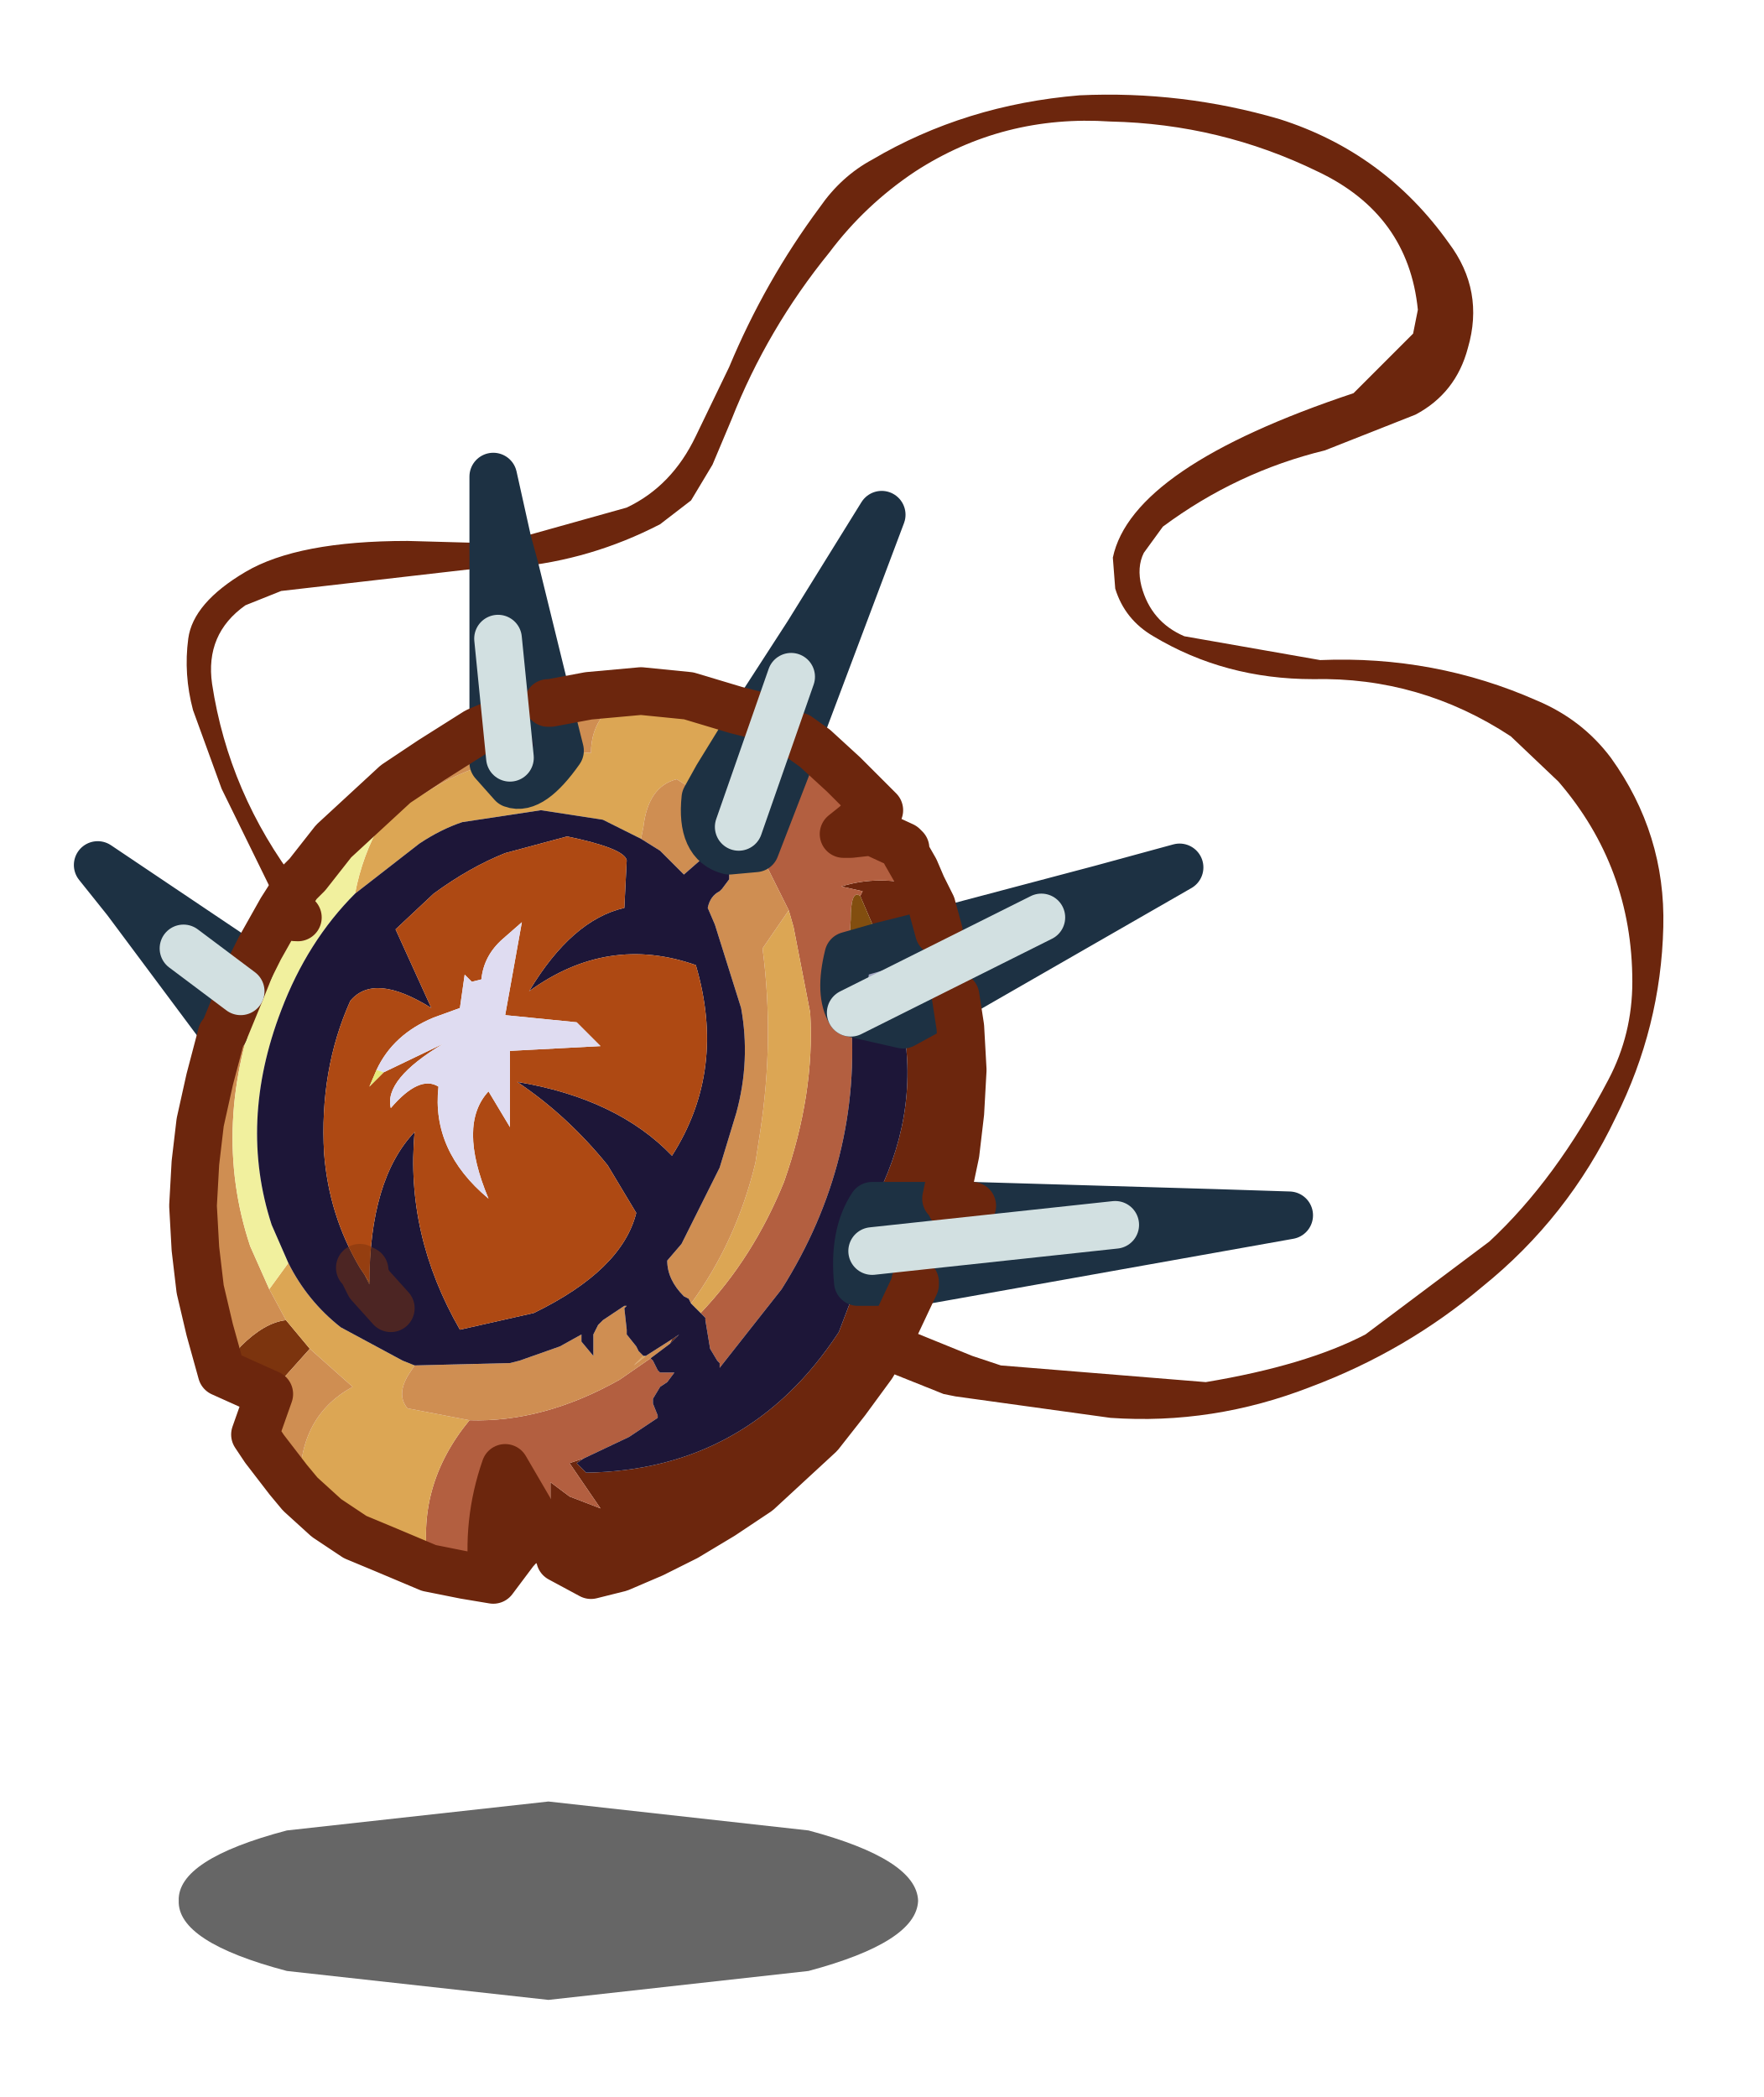
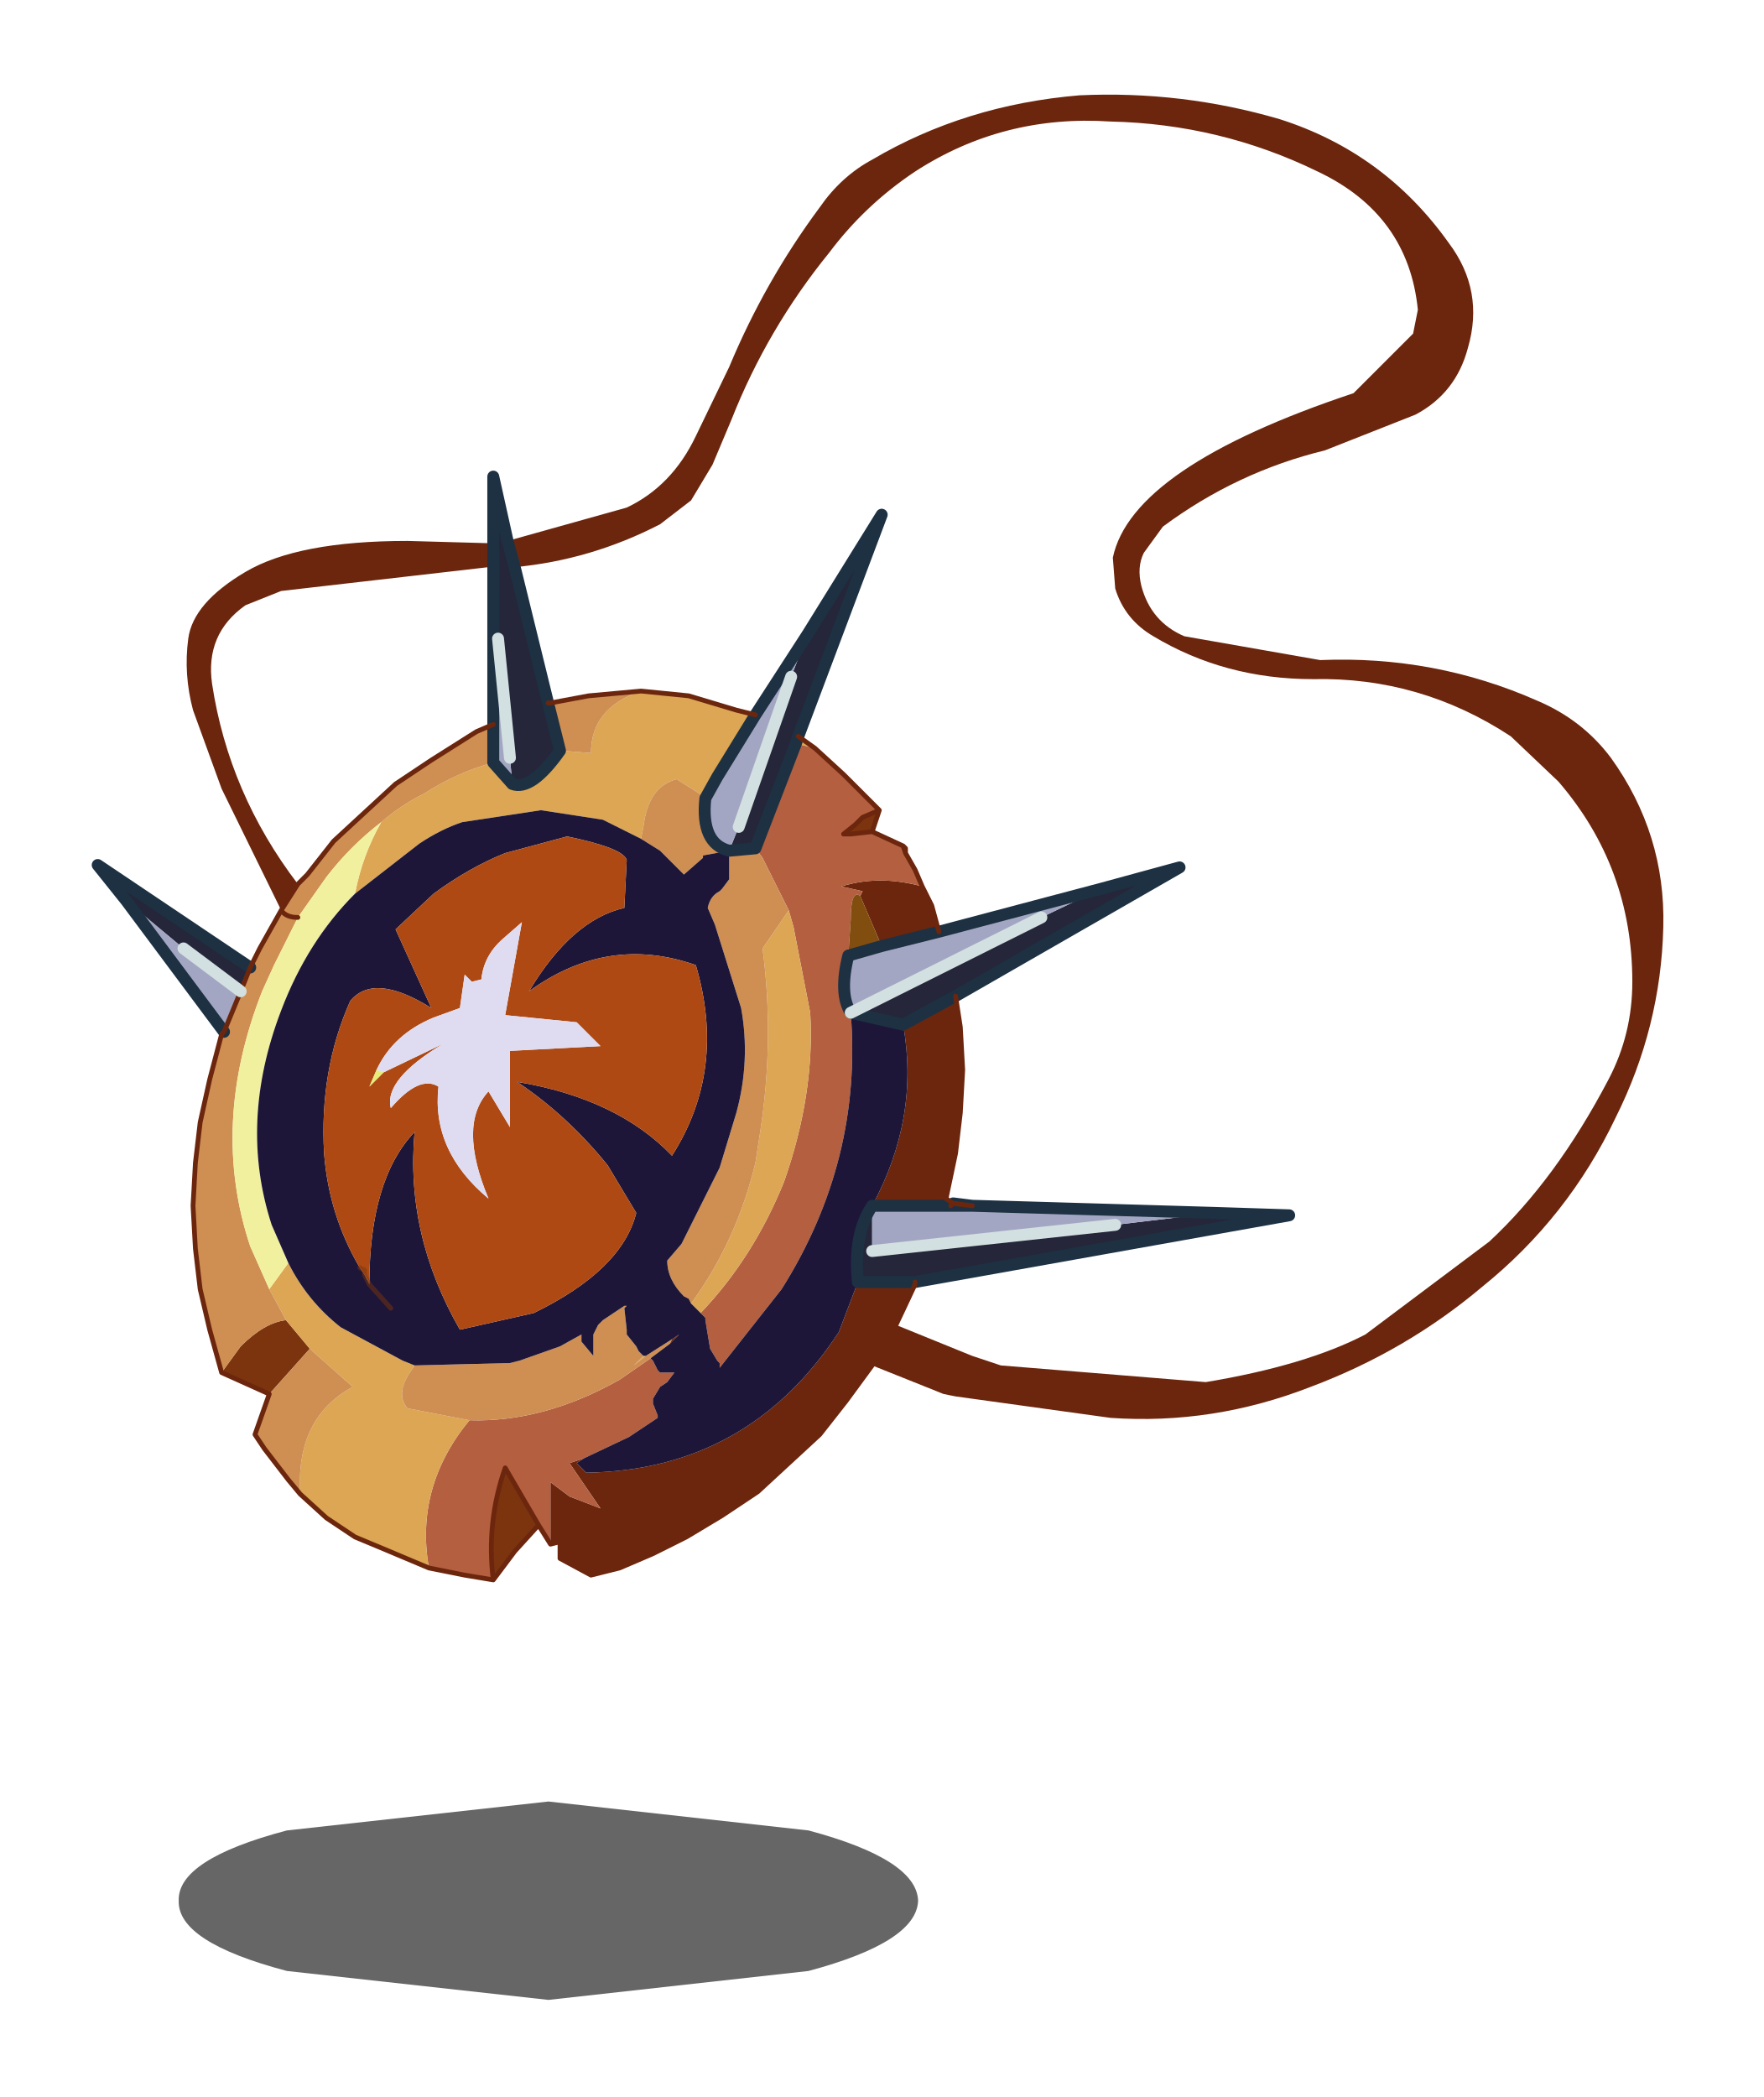
<svg xmlns="http://www.w3.org/2000/svg" xmlns:xlink="http://www.w3.org/1999/xlink" width="37.0" height="44.0" viewBox="4.0 5.9 37.0 44.0">
  <g transform="matrix(1, 0, 0, 1, 0, 0)">
    <use xlink:href="#object-0" width="32.95" height="31.2" transform="matrix(1, 0, 0, 1, 5.95, 7.9)" />
    <use xlink:href="#object-1" width="25.3" height="4.8" transform="matrix(0.6132, 0, 0, 0.8672, 7.75, 43.7)" />
  </g>
  <defs>
    <g transform="matrix(1, 0, 0, 1, -5.95, -7.9)" id="object-0">
      <path fill-rule="evenodd" fill="#6c260d" stroke="none" d="M14.65 17.25L17.15 16.55Q18.1 16.1 18.6 15.05L19.3 13.6Q20.05 11.8 21.2 10.25Q21.65 9.6 22.3 9.25Q24.25 8.1 26.65 7.9Q28.8 7.8 30.85 8.4Q33.05 9.1 34.4 11Q35.15 12 34.8 13.2Q34.55 14.15 33.7 14.6L31.8 15.35Q29.95 15.8 28.4 16.95L28 17.5Q27.85 17.8 27.95 18.2Q28.15 18.95 28.85 19.25L31.7 19.75Q34.1 19.65 36.25 20.6Q37.2 21 37.8 21.8Q38.95 23.4 38.9 25.35Q38.85 27.45 37.9 29.35Q36.9 31.45 35.1 32.9Q33.5 34.25 31.5 35Q29.45 35.8 27.3 35.65L24.05 35.2L23.8 35.15L22.3 34.55L22.8 33.7L24.4 34.35L25 34.55L29.3 34.9Q31.4 34.55 32.65 33.9L35.25 31.95Q36.65 30.65 37.75 28.55Q38.25 27.6 38.25 26.5Q38.25 24.1 36.7 22.3L35.7 21.35Q33.8 20.1 31.55 20.15Q29.7 20.15 28.2 19.25Q27.6 18.9 27.4 18.25L27.35 17.6Q27.75 15.7 32.4 14.15L33.65 12.9L33.75 12.4Q33.55 10.4 31.65 9.5Q29.6 8.5 27.3 8.45Q25.05 8.3 23.2 9.5Q22.15 10.2 21.4 11.2Q20.1 12.8 19.35 14.7L18.95 15.65L18.5 16.4L17.85 16.9Q16.4 17.65 14.8 17.8L14.65 17.25M22.8 33.7L22.3 34.55L21.75 35.3L21.2 36L20.55 36.6L19.9 37.2L19.15 37.7L18.4 38.15L17.7 38.5L17 38.8L16.4 38.95L15.75 38.6L15.75 38.25L15.55 38.3L15.55 37L15.95 37.3L16.6 37.55L15.95 36.6L16.25 36.5L16.1 36.6L16.3 36.8Q19.7 36.75 21.6 33.85L22 32.8L23.2 32.8L23.2 32.85L22.8 33.7M9.9 25L8.65 22.45L8.05 20.8Q7.85 20.05 7.95 19.3Q8.05 18.55 9.15 17.9Q10.25 17.25 12.55 17.25L14.35 17.3L14.35 17.8L14.25 17.8L9.9 18.3L9.15 18.6Q8.3 19.2 8.45 20.25Q8.8 22.55 10.25 24.45L9.9 25M23.35 24.5L23.55 24.9L23.7 25.45L22.5 25.75L22.05 24.7L22.1 24.6L21.65 24.5Q22.45 24.25 23.35 24.5M24.05 26.8L24.15 27.45L24.2 28.35L24.15 29.25L24.05 30.1L23.85 31.05L24 31.15L23.95 31.2L22.3 31.2Q23.3 29.35 22.95 27.4L24.05 26.8M18.1 34L18.25 33.9L18.05 34.1L18.1 34M15.75 38.6L15.9 38.5L16 38.25L15.75 38.25L16 38.25L15.9 38.5L15.75 38.6" />
      <path fill-rule="evenodd" fill="#25263a" stroke="none" d="M14.65 17.25L14.8 17.8L15.5 20.65L15.75 21.65Q15.15 22.5 14.75 22.35L14.7 21.8L14.45 19.3L14.35 18.25L14.35 17.8L14.35 17.3L14.35 15.9L14.65 17.25M6.65 24.8L6.05 24.05L9.25 26.2L9.05 26.7L7.85 25.8L6.65 24.8M20.75 21.35L20.7 21.5L19.85 23.7L19.3 23.75L19.5 23.25L20.6 20.1L20.95 19.2L22.5 16.7L20.75 21.35M27.1 24.55L28.75 24.1L24.05 26.8L22.95 27.4L21.85 27.15L25.85 25.15L27.1 24.55M29.5 31.35L31.05 31.4L23.2 32.8L22 32.8Q21.9 31.8 22.3 31.2L22.3 32.15L27.4 31.6L29.5 31.35" />
      <path fill-rule="evenodd" fill="#b35f40" stroke="none" d="M15.55 38.3L15.3 37.9L14.6 36.7Q14.2 37.85 14.35 39.05L13.75 38.95L13 38.8Q12.7 37.1 13.85 35.7Q15.4 35.75 17 34.85L17.65 34.4L17.7 34.45L17.8 34.65L17.85 34.7L18.15 34.7L18 34.9L17.85 35L17.7 35.25L17.7 35.35L17.8 35.6L17.8 35.65L17.2 36.05L16.25 36.5L15.95 36.6L16.6 37.55L15.95 37.3L15.55 37L15.55 38.3M20.7 21.5L21.1 21.6L21.7 22.15L22.45 22.9L22.1 23.05L21.95 23.2L21.7 23.4L21.85 23.4L22.3 23.35L22.95 23.65L23 23.8L23.2 24.15L23.35 24.5Q22.45 24.25 21.65 24.5L22.1 24.6L22.05 24.7Q21.85 24.55 21.85 25.2L21.8 25.95Q21.6 26.75 21.85 27.15Q22.1 30.25 20.4 32.95L19.1 34.6L19.1 34.5L19.05 34.45L18.9 34.2L18.8 33.6L18.8 33.55L18.7 33.45Q19.8 32.3 20.45 30.7Q21.1 28.85 21 27.15L20.65 25.35L20.55 25L20 23.9L19.85 23.7L20.7 21.5M19.05 22.2L18.8 22.65L18.75 22.6L19.05 22.2" />
      <path fill-rule="evenodd" fill="#7c340e" stroke="none" d="M15.3 37.9L14.8 38.45L14.35 39.05Q14.2 37.85 14.6 36.7L15.3 37.9M9.65 35.15L8.65 34.7L9.05 34.15Q9.55 33.65 10 33.6L10.5 34.2L9.65 35.15M22.45 22.9L22.3 23.35L21.85 23.4L21.7 23.4L21.95 23.2L22.1 23.05L22.45 22.9" />
      <path fill-rule="evenodd" fill="#dca654" stroke="none" d="M13 38.8L12.05 38.4L11.45 38.15L10.85 37.75L10.3 37.25Q10.2 35.65 11.4 35L10.5 34.2L10 33.6L9.65 32.95L10.05 32.4Q10.45 33.2 11.15 33.75L12.45 34.45L12.7 34.55L12.6 34.7Q12.3 35.15 12.55 35.45L13.85 35.7Q12.7 37.1 13 38.8M20.75 21.35L21.1 21.6L20.7 21.5L20.75 21.35M19.85 20.9L19.05 22.2L18.75 22.6L18.2 22.25Q17.6 22.4 17.5 23.25L17.45 23.5L16.65 23.1L15.35 22.9L13.7 23.15Q13.25 23.3 12.8 23.6L11.45 24.65Q11.6 23.85 12 23.15Q12.4 22.8 12.9 22.55Q13.6 22.1 14.35 21.9L14.75 22.35Q15.15 22.5 15.75 21.65L16.4 21.7Q16.4 20.75 17.45 20.4L18.45 20.5L19.45 20.8L19.85 20.9M18.5 33.25Q19.45 31.95 19.85 30.3L19.95 29.65Q20.25 27.7 20 25.8L20.55 25L20.65 25.35L21 27.15Q21.1 28.85 20.45 30.7Q19.8 32.3 18.7 33.45L18.5 33.25M17.5 34.35L17.55 34.35L17.3 34.55L17.5 34.35" />
      <path fill-rule="evenodd" fill="#cf8e52" stroke="none" d="M10.3 37.25L10.05 36.95L9.55 36.3L9.35 36L9.65 35.15L10.5 34.2L11.4 35Q10.2 35.65 10.3 37.25M8.65 34.7L8.4 33.8L8.2 32.95L8.1 32.1L8.05 31.2L8.1 30.3L8.2 29.45L8.4 28.55L8.65 27.6L8.7 27.55L9.05 26.7L9.25 26.2L9.45 25.8L9.9 25L10.25 24.45L10.45 24.25L11 23.55L11.65 22.95L12.3 22.35L13.05 21.85L14 21.25L14.35 21.1L14.35 21.9Q13.6 22.1 12.9 22.55Q12.4 22.8 12 23.15Q11.35 23.65 10.85 24.3L10.25 25.15Q10 25.15 9.9 25Q10 25.15 10.25 25.15L9.75 26.15L9.5 26.7Q8.4 29.5 9.25 32.05L9.65 32.95L10 33.6Q9.55 33.65 9.05 34.15L8.65 34.7M18.8 22.65Q18.7 23.6 19.3 23.75L18.75 23.85L18.75 23.9L18.35 24.25L17.85 23.75L17.45 23.5L17.5 23.25Q17.6 22.4 18.2 22.25L18.75 22.6L18.8 22.65M15.75 21.65L15.5 20.65L15.55 20.65L16.35 20.5L17.45 20.4Q16.4 20.75 16.4 21.7L15.75 21.65M19.3 23.75L19.85 23.7L20 23.9L20.55 25L20 25.8Q20.25 27.7 19.95 29.65L19.85 30.3Q19.45 31.95 18.5 33.25L18.45 33.15L18.35 33.1Q18 32.75 18 32.35L18.3 32L19.1 30.4L19.45 29.25Q19.75 28.15 19.55 27.05L19 25.3L18.85 24.95Q18.9 24.7 19.1 24.6L19.15 24.55L19.3 24.35L19.3 24.3L19.3 24.15L19.3 23.75M13.85 35.7L12.55 35.45Q12.3 35.15 12.6 34.7L12.7 34.55L14.7 34.5L14.9 34.45L15.75 34.15L16.2 33.9L16.2 34.05L16.45 34.35L16.45 33.95L16.45 33.9L16.55 33.7L16.65 33.6L17.1 33.3L17.15 33.3L17.1 33.35L17.15 33.8L17.15 33.9L17.35 34.15L17.4 34.25L17.5 34.35L17.3 34.55L17.55 34.35L18.1 34L18.05 34.1L17.65 34.4L17 34.85Q15.4 35.75 13.85 35.7" />
      <path fill-rule="evenodd" fill="#a3a6c2" stroke="none" d="M8.7 27.55L6.65 24.8L7.85 25.8L9.05 26.7L8.7 27.55M23.7 25.45L27.1 24.55L25.85 25.15L21.85 27.15Q21.6 26.75 21.8 25.95L22.5 25.75L23.7 25.45M24.4 31.2L29.5 31.35L27.4 31.6L22.3 32.15L22.3 31.2L23.95 31.2L24.4 31.2M20.95 19.2L20.6 20.1L19.5 23.25L19.3 23.75Q18.7 23.6 18.8 22.65L19.05 22.2L19.85 20.9L20.95 19.2M14.35 21.9L14.35 21.1L14.35 18.25L14.45 19.3L14.7 21.8L14.75 22.35L14.35 21.9" />
      <path fill-rule="evenodd" fill="#824e0f" stroke="none" d="M22.05 24.7L22.5 25.75L21.8 25.95L21.85 25.2Q21.85 24.55 22.05 24.7M11.75 32.85L11.7 32.75L11.65 32.65L11.75 32.8L11.75 32.85" />
      <path fill-rule="evenodd" fill="#f1f09e" stroke="none" d="M10.25 25.15L10.85 24.3Q11.35 23.65 12 23.15Q11.6 23.85 11.45 24.65Q10.45 25.65 9.9 27.1Q9 29.45 9.7 31.6L10.05 32.4L9.65 32.95L9.25 32.05Q8.4 29.5 9.5 26.7L9.75 26.15L10.25 25.15" />
      <path fill-rule="evenodd" fill="#1d1638" stroke="none" d="M11.45 24.65L12.8 23.6Q13.25 23.3 13.7 23.15L15.35 22.9L16.65 23.1L17.45 23.5L17.85 23.75L18.35 24.25L18.75 23.9L18.75 23.85L19.3 23.75L19.3 24.15L19.3 24.3L19.3 24.35L19.15 24.55L19.1 24.6Q18.9 24.7 18.85 24.95L19 25.3L19.55 27.05Q19.75 28.15 19.45 29.25L19.1 30.4L18.3 32L18 32.35Q18 32.75 18.35 33.1L18.45 33.15L18.5 33.25L18.7 33.45L18.8 33.55L18.8 33.6L18.9 34.2L19.05 34.45L19.1 34.5L19.1 34.6L20.4 32.95Q22.1 30.25 21.85 27.15L22.95 27.4Q23.3 29.35 22.3 31.2Q21.9 31.8 22 32.8L21.6 33.85Q19.7 36.75 16.3 36.8L16.1 36.6L16.25 36.5L17.2 36.05L17.8 35.65L17.8 35.6L17.7 35.35L17.7 35.25L17.85 35L18 34.9L18.15 34.7L17.85 34.7L17.8 34.65L17.7 34.45L17.65 34.4L18.05 34.1L18.25 33.9L18.1 34L17.55 34.35L17.5 34.35L17.4 34.25L17.35 34.15L17.15 33.9L17.15 33.8L17.1 33.35L17.15 33.3L17.1 33.3L16.65 33.6L16.55 33.7L16.45 33.9L16.45 33.95L16.45 34.35L16.2 34.05L16.2 33.9L15.75 34.15L14.9 34.45L14.7 34.5L12.7 34.55L12.45 34.45L11.15 33.75Q10.45 33.2 10.05 32.4L9.7 31.6Q9 29.45 9.9 27.1Q10.45 25.65 11.45 24.65M11.75 32.85Q11.75 30.65 12.7 29.65Q12.5 31.8 13.65 33.8L15.2 33.45Q17.05 32.55 17.35 31.35L16.75 30.35Q15.9 29.3 14.85 28.6Q16.95 28.95 18.1 30.15Q19.25 28.35 18.6 26.15Q16.75 25.5 15.1 26.7Q16 25.2 17.1 24.95L17.15 23.95Q17.1 23.7 15.9 23.45L14.6 23.8Q13.85 24.1 13.1 24.65L12.3 25.4L13.05 27.05Q11.85 26.3 11.35 26.9Q10.7 28.35 10.8 30.1Q10.9 31.4 11.55 32.5L11.65 32.65L11.7 32.75L11.75 32.85L12.2 33.35L11.75 32.85" />
      <path fill-rule="evenodd" fill="#ae4913" stroke="none" d="M11.65 32.65L11.55 32.5Q10.9 31.4 10.8 30.1Q10.7 28.35 11.35 26.9Q11.85 26.3 13.05 27.05L12.3 25.4L13.1 24.65Q13.85 24.1 14.6 23.8L15.9 23.45Q17.1 23.7 17.15 23.95L17.1 24.95Q16 25.2 15.1 26.7Q16.75 25.5 18.6 26.15Q19.25 28.35 18.1 30.15Q16.95 28.95 14.85 28.6Q15.9 29.3 16.75 30.35L17.35 31.35Q17.05 32.55 15.2 33.45L13.65 33.8Q12.5 31.8 12.7 29.65Q11.75 30.65 11.75 32.85L11.75 32.8L11.65 32.65L11.65 32.55L11.55 32.5L11.65 32.55L11.65 32.65M12.05 28.4L13.3 27.8Q12.05 28.55 12.2 29.15Q12.8 28.45 13.2 28.7Q13.05 30.05 14.25 31.05Q13.6 29.5 14.25 28.8L14.7 29.55L14.7 27.95L16.6 27.85L16.1 27.35L14.6 27.2L14.95 25.25L14.55 25.6Q14.15 25.95 14.1 26.45L13.9 26.5L13.75 26.35L13.65 27.05L13.1 27.25Q12.25 27.6 11.9 28.35L11.75 28.7L12.05 28.4" />
      <path fill-rule="evenodd" fill="#dfdcf1" stroke="none" d="M11.9 28.35Q12.25 27.6 13.1 27.25L13.65 27.05L13.75 26.35L13.9 26.5L14.1 26.45Q14.15 25.95 14.55 25.6L14.95 25.25L14.6 27.2L16.1 27.35L16.6 27.85L14.7 27.95L14.7 29.55L14.25 28.8Q13.6 29.5 14.25 31.05Q13.05 30.05 13.2 28.7Q12.8 28.45 12.2 29.15Q12.05 28.55 13.3 27.8L12.05 28.4L11.9 28.35" />
      <path fill-rule="evenodd" fill="#e6eb7a" stroke="none" d="M12.05 28.4L11.75 28.7L11.9 28.35L12.05 28.4" />
-       <path fill="none" stroke="#1d3143" vector-effect="non-scaling-stroke" stroke-width="1" stroke-linecap="round" stroke-linejoin="round" d="M14.65 17.25L14.8 17.8L15.5 20.65L15.75 21.65Q15.15 22.5 14.75 22.35L14.35 21.9L14.35 21.1L14.35 18.25L14.35 17.8L14.35 17.3L14.35 15.9L14.65 17.25M8.7 27.55L6.65 24.8L6.05 24.05L9.25 26.2M20.75 21.35L20.7 21.5L19.85 23.7L19.3 23.75Q18.7 23.6 18.8 22.65L19.05 22.2L19.85 20.9L20.95 19.2L22.5 16.7L20.75 21.35M23.7 25.45L27.1 24.55L28.75 24.1L24.05 26.8L22.95 27.4L21.85 27.15Q21.6 26.75 21.8 25.95L22.5 25.75L23.7 25.45M24 31.15L24.4 31.2L29.5 31.35L31.05 31.4L23.2 32.8L22 32.8Q21.9 31.8 22.3 31.2L23.95 31.2L24.4 31.2" />
-       <path fill="none" stroke="#6c260d" vector-effect="non-scaling-stroke" stroke-width="1" stroke-linecap="round" stroke-linejoin="round" d="M22.8 33.7L22.3 34.55L21.75 35.3L21.2 36L20.55 36.6L19.9 37.2L19.15 37.7L18.4 38.15L17.7 38.5L17 38.8L16.4 38.95L15.75 38.6L15.75 38.25L15.55 38.3L15.3 37.9L14.8 38.45L14.35 39.05L13.75 38.95L13 38.8L12.05 38.4L11.45 38.15L10.85 37.75L10.3 37.25L10.05 36.95L9.55 36.3L9.35 36L9.65 35.15L8.65 34.7L8.4 33.8L8.2 32.95L8.1 32.1L8.05 31.2L8.1 30.3L8.2 29.45L8.4 28.55L8.65 27.6L8.7 27.55L9.05 26.7L9.25 26.2L9.45 25.8L9.9 25L10.25 24.45L10.45 24.25L11 23.55L11.65 22.95L12.3 22.35L13.05 21.85L14 21.25L14.35 21.1M21.1 21.6L20.75 21.35M21.1 21.6L21.7 22.15L22.45 22.9L22.3 23.35L22.95 23.65L23 23.7L23 23.8L23.2 24.15L23.35 24.5L23.55 24.9L23.7 25.45M24.05 26.8L24.15 27.45L24.2 28.35L24.15 29.25L24.05 30.1L23.85 31.05L24 31.15L24.4 31.2M23.2 32.8L23.2 32.85L22.8 33.7M22.3 23.35L21.85 23.4L21.7 23.4L21.95 23.2L22.1 23.05L22.45 22.9M22.95 23.65L23 23.8M9.9 25Q10 25.15 10.25 25.15M19.85 20.9L19.45 20.8L18.45 20.5L17.45 20.4L16.35 20.5L15.55 20.65L15.5 20.65M15.75 38.25L16 38.25L15.9 38.5L15.75 38.6M14.35 39.05Q14.2 37.85 14.6 36.7L15.3 37.9M24 31.15L23.95 31.2" />
-       <path fill="none" stroke="#d2e0e1" vector-effect="non-scaling-stroke" stroke-width="1" stroke-linecap="round" stroke-linejoin="round" d="M19.5 23.25L20.6 20.1M14.45 19.3L14.7 21.8M9.05 26.7L7.85 25.8M22.3 32.15L27.4 31.6M21.85 27.15L25.85 25.15" />
-       <path fill="none" stroke="#7c340e" stroke-opacity="0.502" vector-effect="non-scaling-stroke" stroke-width="1" stroke-linecap="round" stroke-linejoin="round" d="M11.75 32.85L12.2 33.35M11.65 32.65L11.7 32.75L11.75 32.85M11.65 32.65L11.65 32.55L11.55 32.5" />
+       <path fill="none" stroke="#1d3143" vector-effect="non-scaling-stroke" stroke-width="0.25" stroke-linecap="round" stroke-linejoin="round" d="M14.65 17.25L14.8 17.8L15.5 20.65L15.75 21.65Q15.15 22.5 14.75 22.35L14.35 21.9L14.35 21.1L14.35 18.25L14.35 17.8L14.35 17.3L14.35 15.9L14.65 17.25M8.7 27.55L6.65 24.8L6.05 24.05L9.25 26.2M20.75 21.35L20.7 21.5L19.85 23.7L19.3 23.75Q18.7 23.6 18.8 22.65L19.05 22.2L19.85 20.9L20.95 19.2L22.5 16.7L20.75 21.35M23.7 25.45L27.1 24.55L28.75 24.1L24.05 26.8L22.95 27.4L21.85 27.15Q21.6 26.75 21.8 25.95L22.5 25.75L23.7 25.45M24 31.15L24.4 31.2L29.5 31.35L31.05 31.4L23.2 32.8L22 32.8Q21.9 31.8 22.3 31.2L23.95 31.2L24.4 31.2" />
+       <path fill="none" stroke="#6c260d" vector-effect="non-scaling-stroke" stroke-width="0.1" stroke-linecap="round" stroke-linejoin="round" d="M22.8 33.7L22.3 34.55L21.75 35.3L21.2 36L20.55 36.6L19.9 37.2L19.15 37.7L18.4 38.15L17.7 38.5L17 38.8L16.4 38.95L15.75 38.6L15.75 38.25L15.55 38.3L15.3 37.9L14.8 38.45L14.35 39.05L13.75 38.95L13 38.8L12.05 38.4L11.45 38.15L10.85 37.75L10.3 37.25L10.05 36.95L9.55 36.3L9.35 36L9.65 35.15L8.65 34.7L8.4 33.8L8.2 32.95L8.1 32.1L8.05 31.2L8.1 30.3L8.2 29.45L8.4 28.55L8.65 27.6L8.7 27.55L9.05 26.7L9.25 26.2L9.45 25.8L9.9 25L10.25 24.45L10.45 24.25L11 23.55L11.65 22.95L12.3 22.35L13.05 21.85L14 21.25L14.35 21.1M21.1 21.6L20.75 21.35M21.1 21.6L21.7 22.15L22.45 22.9L22.3 23.35L22.95 23.65L23 23.7L23 23.8L23.2 24.15L23.35 24.5L23.55 24.9L23.7 25.45M24.05 26.8L24.15 27.45L24.2 28.35L24.15 29.25L24.05 30.1L23.85 31.05L24 31.15L24.4 31.2M23.2 32.8L23.2 32.85L22.8 33.7M22.3 23.35L21.85 23.4L21.7 23.4L21.95 23.2L22.1 23.05L22.45 22.9M22.95 23.65L23 23.8M9.9 25Q10 25.15 10.25 25.15M19.85 20.9L19.45 20.8L18.45 20.5L17.45 20.4L16.35 20.5L15.55 20.65L15.5 20.65M15.75 38.25L16 38.25L15.9 38.5L15.75 38.6M14.35 39.05Q14.2 37.85 14.6 36.7L15.3 37.9M24 31.15L23.95 31.2" />
+       <path fill="none" stroke="#d2e0e1" vector-effect="non-scaling-stroke" stroke-width="0.25" stroke-linecap="round" stroke-linejoin="round" d="M19.5 23.25L20.6 20.1M14.45 19.3L14.7 21.8M9.05 26.7L7.85 25.8M22.3 32.15L27.4 31.6M21.85 27.15L25.85 25.15" />
+       <path fill="none" stroke="#7c340e" stroke-opacity="0.502" vector-effect="non-scaling-stroke" stroke-width="0.1" stroke-linecap="round" stroke-linejoin="round" d="M11.75 32.85L12.2 33.35M11.65 32.65L11.7 32.75L11.75 32.85M11.65 32.65L11.65 32.55L11.55 32.5" />
    </g>
    <g transform="matrix(1, 0, 0, 1, -0.05, 0)" id="object-1">
      <use xlink:href="#object-2" width="25.3" height="4.8" transform="matrix(1, 0, 0, 1, 0.05, 0)" />
    </g>
    <g transform="matrix(1, 0, 0, 1, -0.05, 0)" id="object-2">
      <path fill-rule="evenodd" fill="#000000" fill-opacity="0.6" stroke="none" d="M25.35 2.4Q25.3 3.4 21.6 4.1L12.7 4.8L3.75 4.1Q0 3.4 0.05 2.4Q0 1.4 3.75 0.7L12.7 0L21.6 0.7Q25.3 1.4 25.35 2.4" />
    </g>
  </defs>
</svg>
